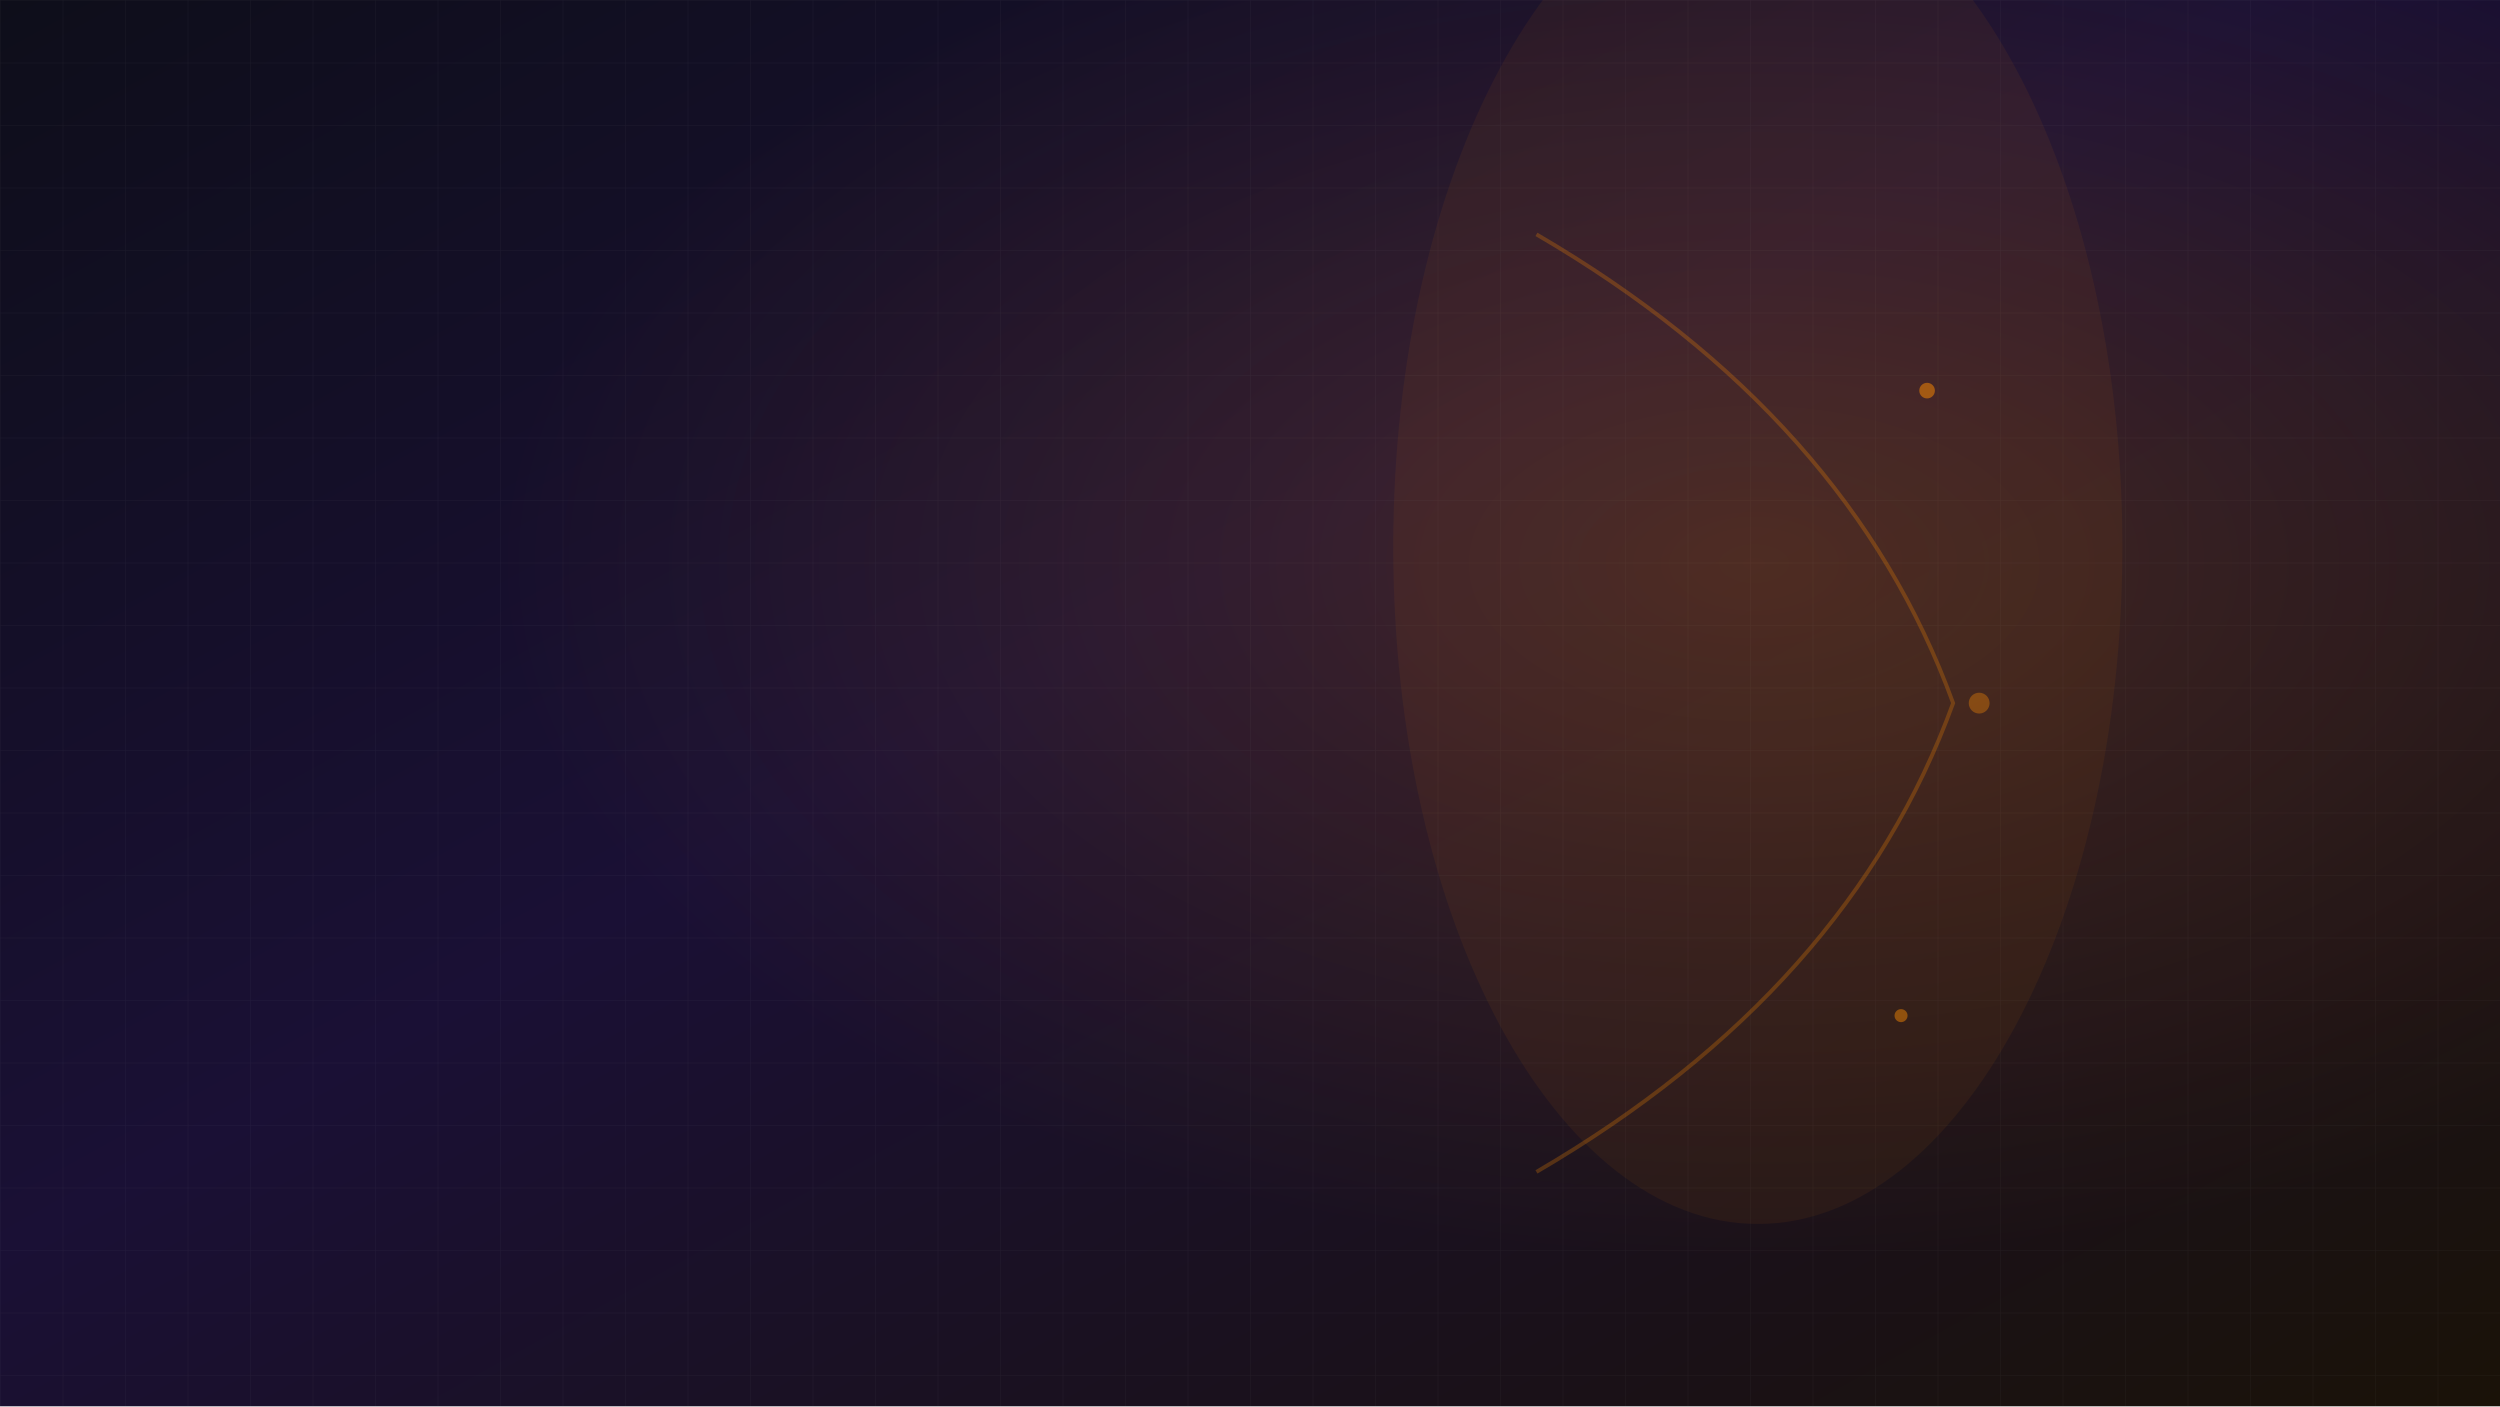
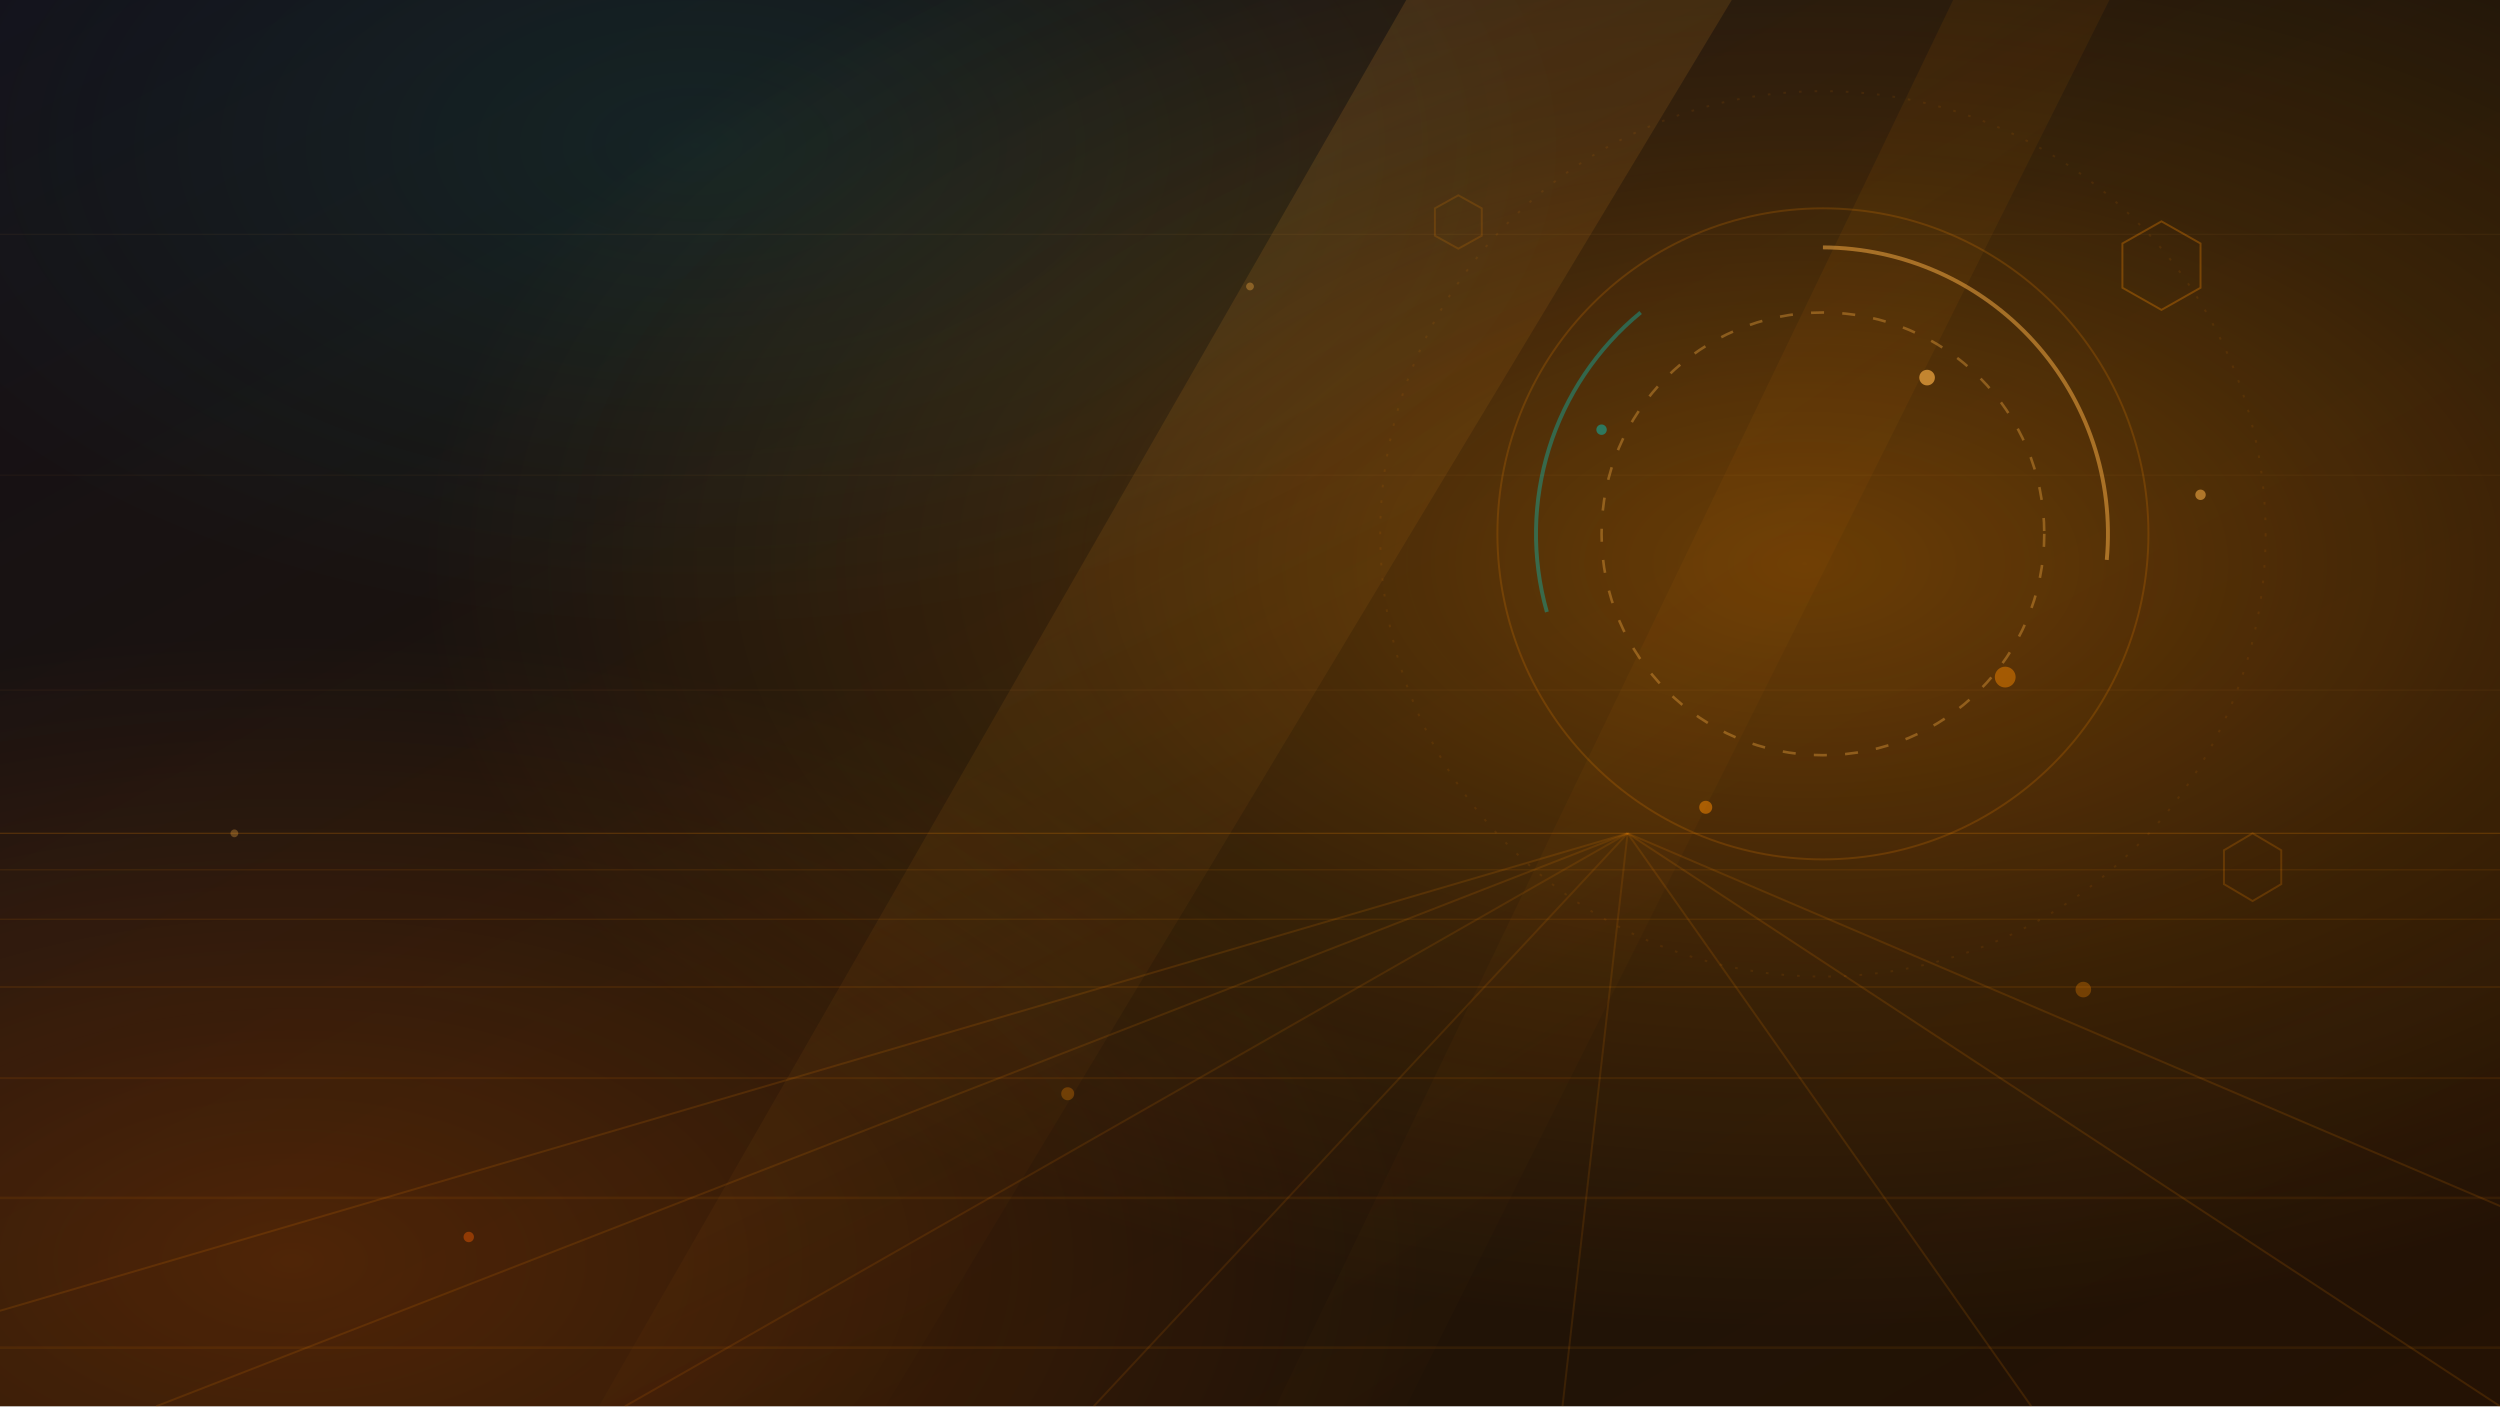
<svg xmlns="http://www.w3.org/2000/svg" viewBox="0 0 1920 1080" fill="none">
  <defs>
    <linearGradient id="bg" x1="0" y1="0" x2="1" y2="1">
-       <stop offset="0%" stop-color="#0e0e1a" />
-       <stop offset="45%" stop-color="#1a1035" />
-       <stop offset="100%" stop-color="#1a1208" />
+       <stop offset="0%" stop-color="#141019" />
+       <stop offset="50%" stop-color="#1d1409" />
+       <stop offset="100%" stop-color="#241204" />
    </linearGradient>
-     <radialGradient id="glow" cx="70%" cy="40%" r="50%">
-       <stop offset="0%" stop-color="#ff8c00" stop-opacity="0.18" />
+     <radialGradient id="glowOrange" cx="72%" cy="40%" r="55%">
+       <stop offset="0%" stop-color="#ff8c00" stop-opacity="0.34" />
+       <stop offset="55%" stop-color="#ff8c00" stop-opacity="0.12" />
      <stop offset="100%" stop-color="#ff8c00" stop-opacity="0" />
    </radialGradient>
-     <pattern id="grid" width="48" height="48" patternUnits="userSpaceOnUse">
-       <path d="M48 0H0V48" stroke="#ffffff" stroke-opacity="0.04" stroke-width="1" />
-     </pattern>
+     <radialGradient id="glowEmber" cx="12%" cy="90%" r="45%">
+       <stop offset="0%" stop-color="#ff5f00" stop-opacity="0.22" />
+       <stop offset="100%" stop-color="#ff5f00" stop-opacity="0" />
+     </radialGradient>
+     <radialGradient id="glowTeal" cx="28%" cy="10%" r="35%">
+       <stop offset="0%" stop-color="#00cec8" stop-opacity="0.10" />
+       <stop offset="100%" stop-color="#00cec8" stop-opacity="0" />
+     </radialGradient>
+     <linearGradient id="beam" x1="0" y1="0" x2="0.4" y2="1">
+       <stop offset="0%" stop-color="#ffb347" stop-opacity="0.18" />
+       <stop offset="100%" stop-color="#ff8c00" stop-opacity="0" />
+     </linearGradient>
+     <linearGradient id="beam2" x1="0" y1="0" x2="0.4" y2="1">
+       <stop offset="0%" stop-color="#ff8c00" stop-opacity="0.10" />
+       <stop offset="100%" stop-color="#ff8c00" stop-opacity="0" />
+     </linearGradient>
  </defs>
  <rect width="1920" height="1080" fill="url(#bg)" />
-   <rect width="1920" height="1080" fill="url(#grid)" />
-   <rect width="1920" height="1080" fill="url(#glow)" />
-   <ellipse cx="1350" cy="420" rx="280" ry="520" fill="#ff8c00" fill-opacity="0.06" />
-   <path d="M1180 180 Q1420 320 1500 540 Q1420 760 1180 900" stroke="#ff8c00" stroke-opacity="0.25" stroke-width="3" fill="none" />
-   <circle cx="1480" cy="300" r="6" fill="#ff8c00" fill-opacity="0.5" />
-   <circle cx="1520" cy="540" r="8" fill="#ff8c00" fill-opacity="0.35" />
-   <circle cx="1460" cy="780" r="5" fill="#ff8c00" fill-opacity="0.45" />
+   <rect width="1920" height="1080" fill="url(#glowOrange)" />
+   <rect width="1920" height="1080" fill="url(#glowEmber)" />
+   <rect width="1920" height="1080" fill="url(#glowTeal)" />
+   <polygon points="1080,0 1330,0 680,1080 460,1080" fill="url(#beam)" />
+   <polygon points="1500,0 1620,0 1080,1080 980,1080" fill="url(#beam2)" />
+   <g stroke="#ff8c00">
+     <path d="M-250 1080 L1250 640" stroke-opacity="0.14" stroke-width="1.5" />
+     <path d="M120 1080 L1250 640" stroke-opacity="0.13" stroke-width="1.5" />
+     <path d="M480 1080 L1250 640" stroke-opacity="0.12" stroke-width="1.5" />
+     <path d="M840 1080 L1250 640" stroke-opacity="0.12" stroke-width="1.5" />
+     <path d="M1200 1080 L1250 640" stroke-opacity="0.12" stroke-width="1.5" />
+     <path d="M1560 1080 L1250 640" stroke-opacity="0.13" stroke-width="1.5" />
+     <path d="M1920 1080 L1250 640" stroke-opacity="0.14" stroke-width="1.5" />
+     <path d="M2280 1080 L1250 640" stroke-opacity="0.14" stroke-width="1.5" />
+     <line x1="0" y1="640" x2="1920" y2="640" stroke-opacity="0.20" stroke-width="1" />
+     <line x1="0" y1="668" x2="1920" y2="668" stroke-opacity="0.10" stroke-width="1" />
+     <line x1="0" y1="706" x2="1920" y2="706" stroke-opacity="0.10" stroke-width="1" />
+     <line x1="0" y1="758" x2="1920" y2="758" stroke-opacity="0.09" stroke-width="1.5" />
+     <line x1="0" y1="828" x2="1920" y2="828" stroke-opacity="0.09" stroke-width="1.5" />
+     <line x1="0" y1="920" x2="1920" y2="920" stroke-opacity="0.08" stroke-width="2" />
+     <line x1="0" y1="1035" x2="1920" y2="1035" stroke-opacity="0.08" stroke-width="2" />
+   </g>
+   <g fill="none">
+     <circle cx="1400" cy="410" r="170" stroke="#ffb347" stroke-opacity="0.35" stroke-width="2" stroke-dasharray="10 14" />
+     <circle cx="1400" cy="410" r="250" stroke="#ff8c00" stroke-opacity="0.18" stroke-width="1.5" />
+     <circle cx="1400" cy="410" r="340" stroke="#ff8c00" stroke-opacity="0.09" stroke-width="1.5" stroke-dasharray="2 10" />
+     <path d="M1400 190 A220 220 0 0 1 1618 430" stroke="#ffb347" stroke-opacity="0.5" stroke-width="3" />
+     <path d="M1188 470 A220 220 0 0 1 1260 240" stroke="#00cec8" stroke-opacity="0.35" stroke-width="3" />
+   </g>
+   <g stroke="#ff8c00" fill="none">
+     <path d="M1660 170 l30 17 v34 l-30 17 -30 -17 v-34 z" stroke-opacity="0.30" stroke-width="1.5" />
+     <path d="M1730 640 l22 13 v26 l-22 13 -22 -13 v-26 z" stroke-opacity="0.20" stroke-width="1.5" />
+     <path d="M1120 150 l18 10 v21 l-18 10 -18 -10 v-21 z" stroke-opacity="0.16" stroke-width="1.5" />
+   </g>
+   <g>
+     <circle cx="1480" cy="290" r="6" fill="#ffb347" fill-opacity="0.65" />
+     <circle cx="1540" cy="520" r="8" fill="#ff8c00" fill-opacity="0.45" />
+     <circle cx="1310" cy="620" r="5" fill="#ff8c00" fill-opacity="0.5" />
+     <circle cx="1690" cy="380" r="4" fill="#ffb347" fill-opacity="0.55" />
+     <circle cx="1230" cy="330" r="4" fill="#00cec8" fill-opacity="0.45" />
+     <circle cx="1600" cy="760" r="6" fill="#ff8c00" fill-opacity="0.30" />
+     <circle cx="960" cy="220" r="3" fill="#ffb347" fill-opacity="0.35" />
+     <circle cx="820" cy="840" r="5" fill="#ff8c00" fill-opacity="0.28" />
+     <circle cx="360" cy="950" r="4" fill="#ff5f00" fill-opacity="0.4" />
+     <circle cx="180" cy="640" r="3" fill="#ffb347" fill-opacity="0.3" />
+   </g>
+   <g stroke="#ffb347">
+     <line x1="0" y1="180" x2="1920" y2="180" stroke-opacity="0.05" stroke-width="1" />
+     <line x1="0" y1="365" x2="1920" y2="365" stroke-opacity="0.04" stroke-width="1" />
+     <line x1="0" y1="530" x2="1920" y2="530" stroke-opacity="0.05" stroke-width="1" />
+   </g>
</svg>
